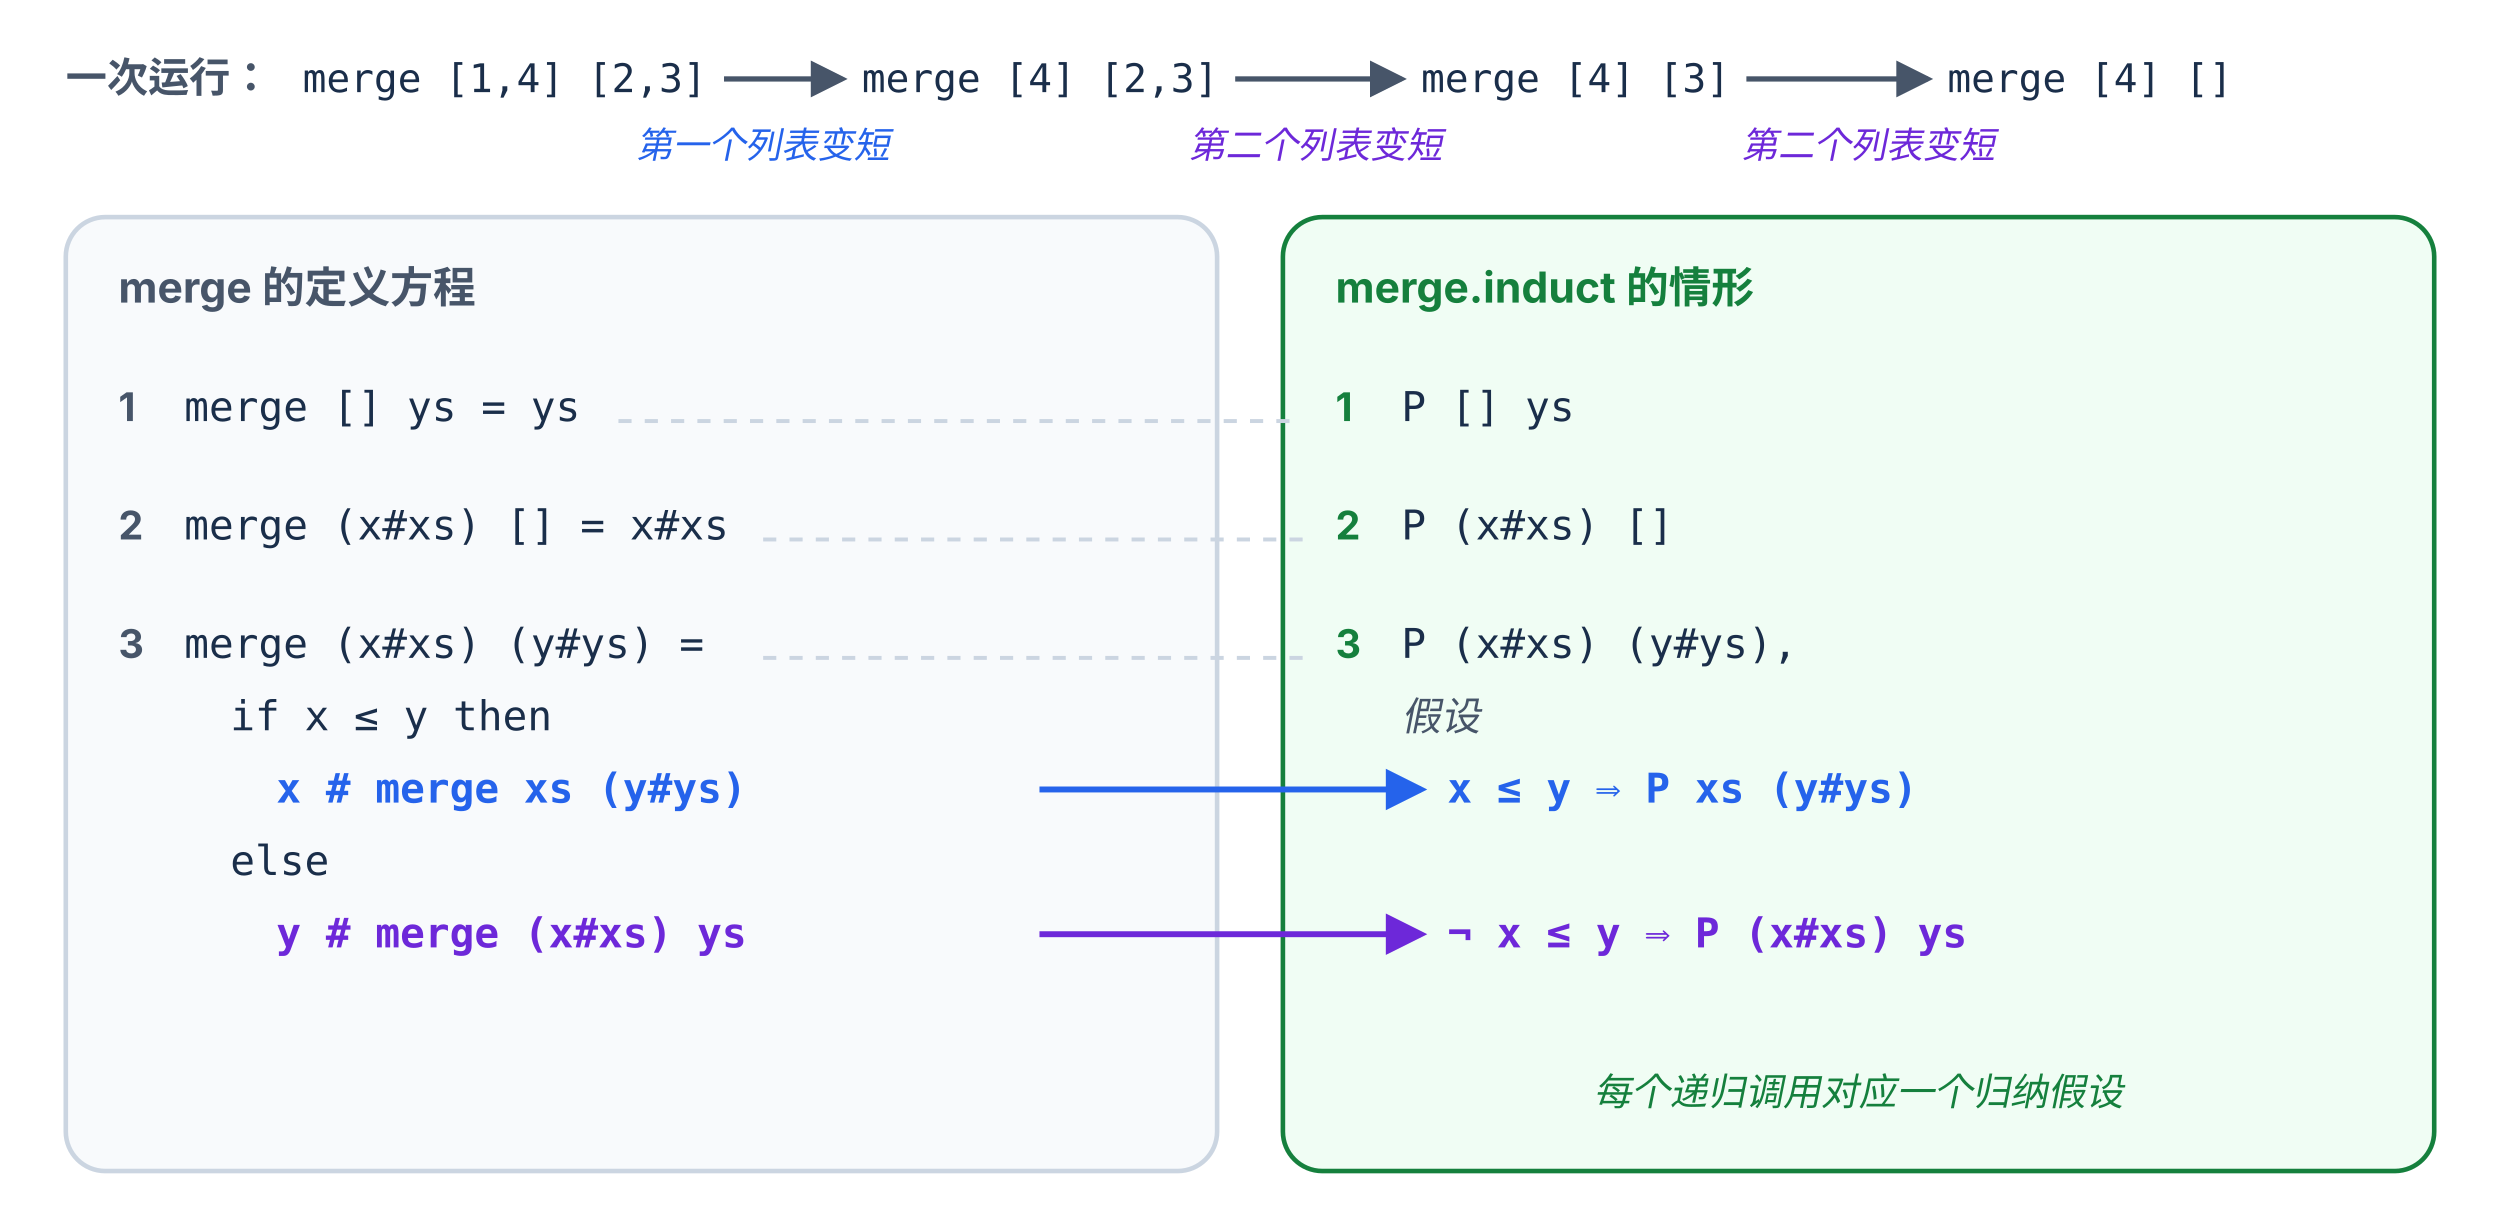
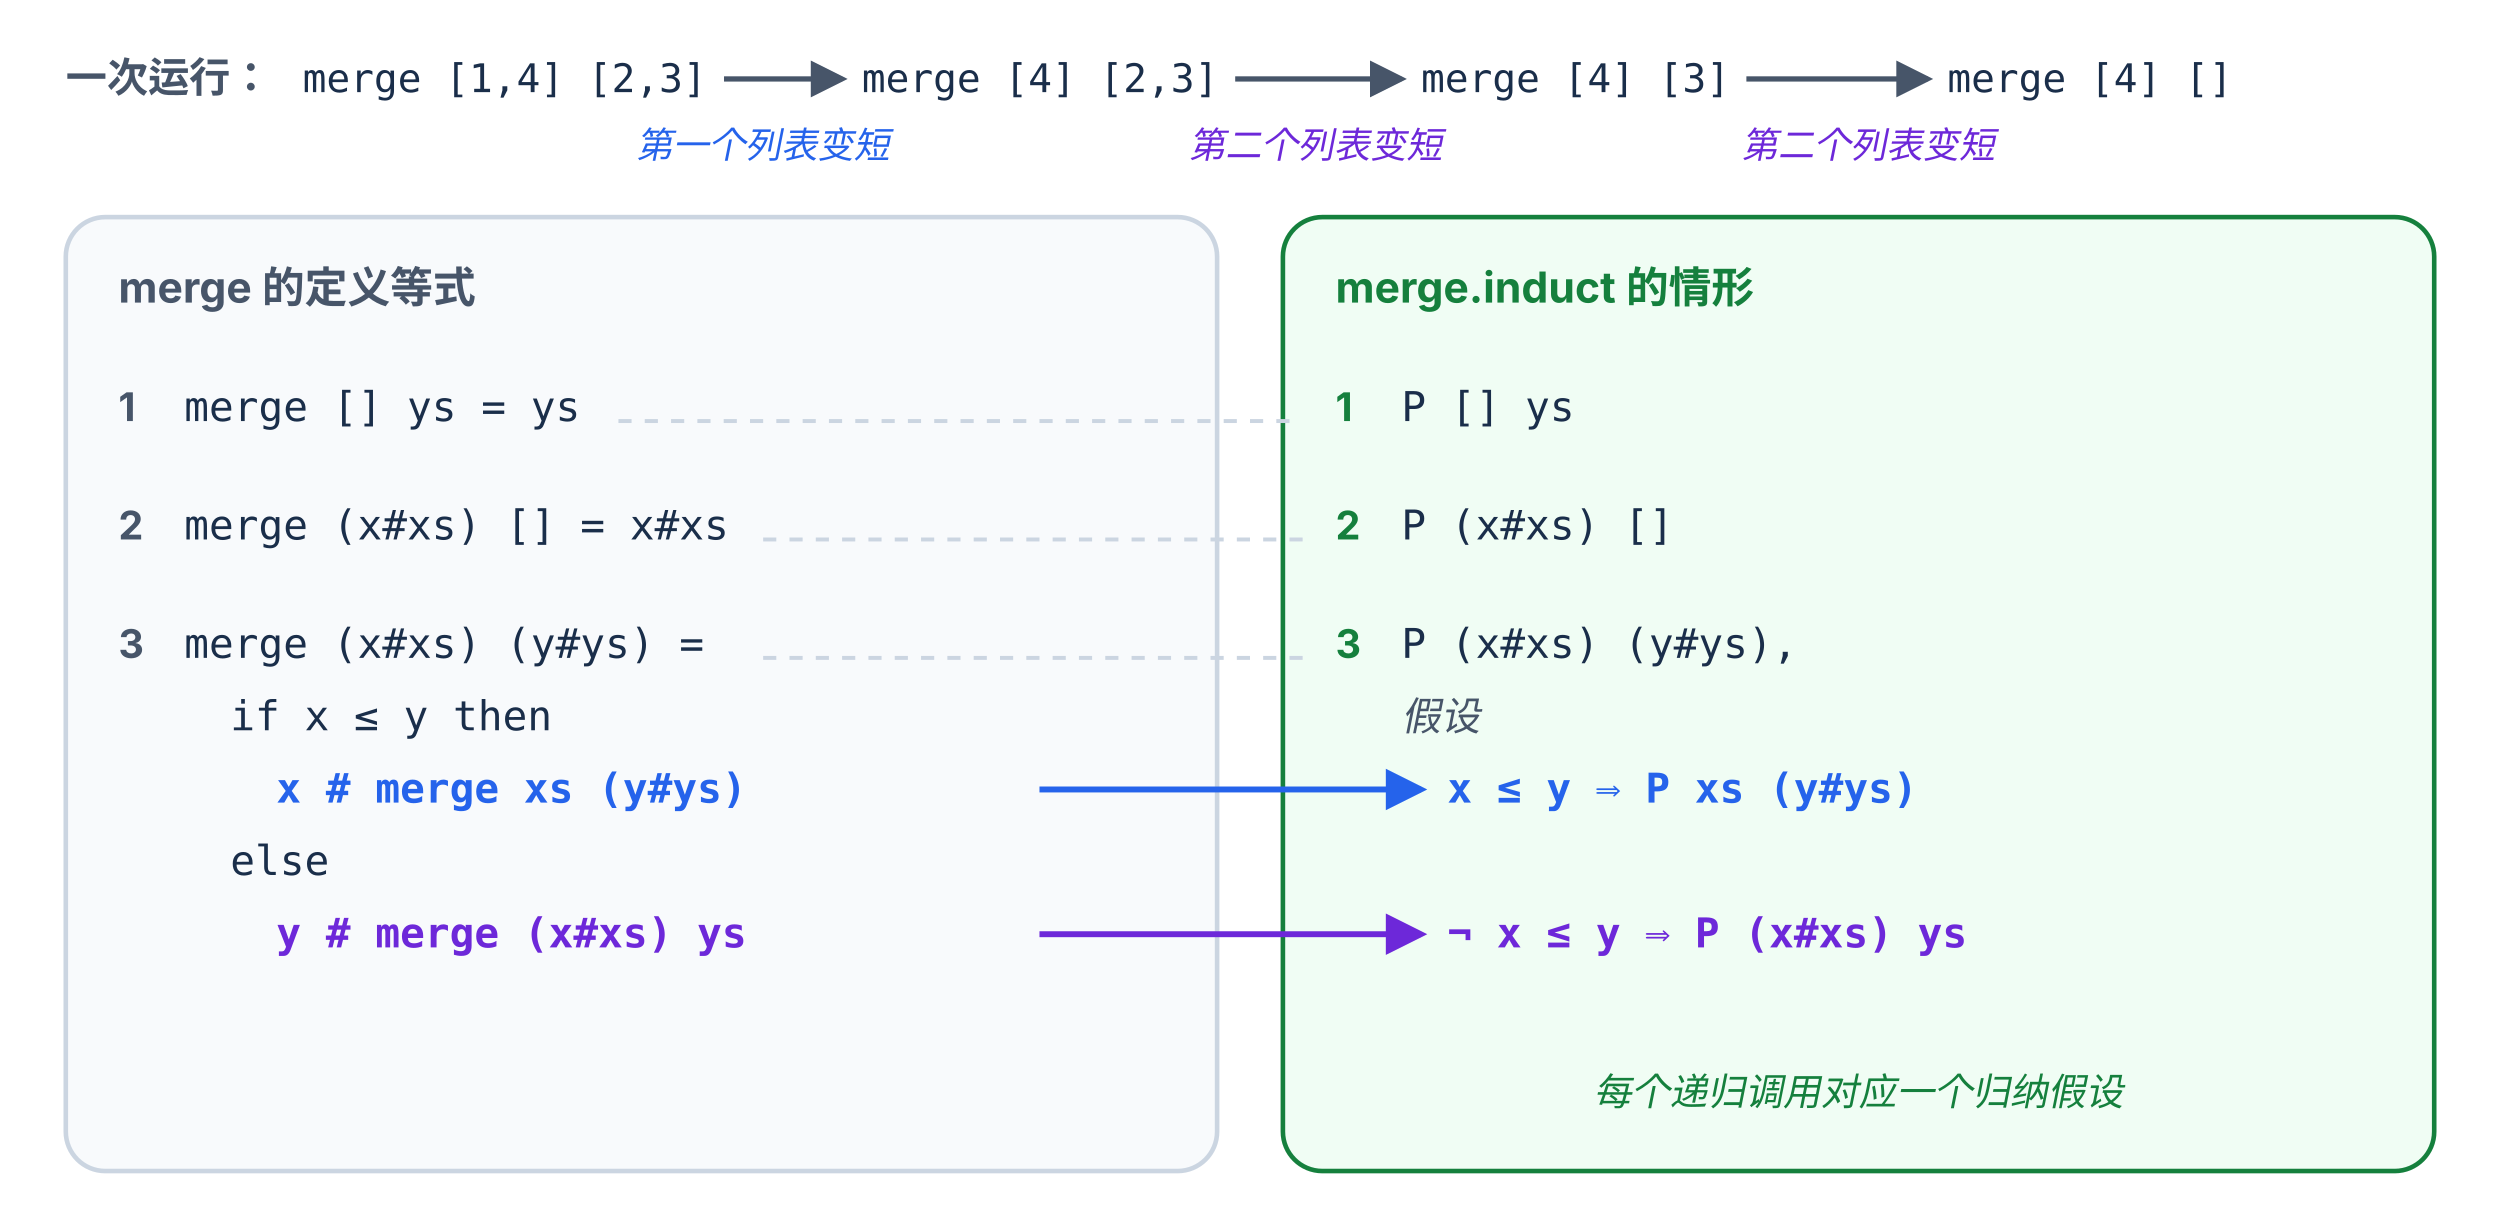
<svg xmlns="http://www.w3.org/2000/svg" viewBox="0 0 760 372" width="760" height="372" role="img">
  <defs>
    <marker id="ah-2563EB" viewBox="0 0 10 10" refX="8.5" refY="5" markerWidth="7" markerHeight="7" orient="auto-start-reverse">
      <path d="M0 0 10 5 0 10z" fill="#2563EB" />
    </marker>
    <marker id="ah-475569" viewBox="0 0 10 10" refX="8.5" refY="5" markerWidth="7" markerHeight="7" orient="auto-start-reverse">
      <path d="M0 0 10 5 0 10z" fill="#475569" />
    </marker>
    <marker id="ah-6D28D9" viewBox="0 0 10 10" refX="8.5" refY="5" markerWidth="7" markerHeight="7" orient="auto-start-reverse">
      <path d="M0 0 10 5 0 10z" fill="#6D28D9" />
    </marker>
  </defs>
  <text x="20" y="28" font-family="'DM Sans', system-ui, -apple-system, 'Segoe UI', 'PingFang SC', 'Hiragino Sans GB', 'Microsoft YaHei', 'Noto Sans SC', sans-serif" font-size="12.5" font-weight="700" fill="#475569" text-anchor="start">一次运行：</text>
  <text x="92" y="28" font-family="'Isabelle DejaVu Sans Mono', 'DejaVu Sans Mono', Consolas, Menlo, 'PingFang SC', 'Microsoft YaHei', monospace" font-size="12" font-weight="400" fill="#1A2E4A" text-anchor="start">merge [1,4] [2,3]</text>
  <text x="262" y="28" font-family="'Isabelle DejaVu Sans Mono', 'DejaVu Sans Mono', Consolas, Menlo, 'PingFang SC', 'Microsoft YaHei', monospace" font-size="12" font-weight="400" fill="#1A2E4A" text-anchor="start">merge [4] [2,3]</text>
  <text x="432" y="28" font-family="'Isabelle DejaVu Sans Mono', 'DejaVu Sans Mono', Consolas, Menlo, 'PingFang SC', 'Microsoft YaHei', monospace" font-size="12" font-weight="400" fill="#1A2E4A" text-anchor="start">merge [4] [3]</text>
  <text x="592" y="28" font-family="'Isabelle DejaVu Sans Mono', 'DejaVu Sans Mono', Consolas, Menlo, 'PingFang SC', 'Microsoft YaHei', monospace" font-size="12" font-weight="400" fill="#1A2E4A" text-anchor="start">merge [4] []</text>
  <line x1="220.1" y1="24" x2="256" y2="24" stroke="#475569" stroke-width="1.6" marker-end="url(#ah-475569)" />
  <line x1="375.5" y1="24" x2="426" y2="24" stroke="#475569" stroke-width="1.6" marker-end="url(#ah-475569)" />
  <line x1="530.9" y1="24" x2="586" y2="24" stroke="#475569" stroke-width="1.6" marker-end="url(#ah-475569)" />
  <text x="232" y="48" font-family="'DM Sans', system-ui, -apple-system, 'Segoe UI', 'PingFang SC', 'Hiragino Sans GB', 'Microsoft YaHei', 'Noto Sans SC', sans-serif" font-size="11" font-weight="400" fill="#2563EB" text-anchor="middle" font-style="italic">第一个列表变短</text>
  <text x="400" y="48" font-family="'DM Sans', system-ui, -apple-system, 'Segoe UI', 'PingFang SC', 'Hiragino Sans GB', 'Microsoft YaHei', 'Noto Sans SC', sans-serif" font-size="11" font-weight="400" fill="#6D28D9" text-anchor="middle" font-style="italic">第二个列表变短</text>
  <text x="568" y="48" font-family="'DM Sans', system-ui, -apple-system, 'Segoe UI', 'PingFang SC', 'Hiragino Sans GB', 'Microsoft YaHei', 'Noto Sans SC', sans-serif" font-size="11" font-weight="400" fill="#6D28D9" text-anchor="middle" font-style="italic">第二个列表变短</text>
  <rect x="20" y="66" width="350" height="290" rx="12" fill="#F8FAFC" stroke="#CBD5E1" stroke-width="1.4" />
  <rect x="390" y="66" width="350" height="290" rx="12" fill="#F0FDF4" stroke="#15803D" stroke-width="1.4" />
-   <text x="36" y="92" font-family="'DM Sans', system-ui, -apple-system, 'Segoe UI', 'PingFang SC', 'Hiragino Sans GB', 'Microsoft YaHei', 'Noto Sans SC', sans-serif" font-size="13" font-weight="700" fill="#475569" text-anchor="start">merge 的定义方程</text>
+   <text x="36" y="92" font-family="'DM Sans', system-ui, -apple-system, 'Segoe UI', 'PingFang SC', 'Hiragino Sans GB', 'Microsoft YaHei', 'Noto Sans SC', sans-serif" font-size="13" font-weight="700" fill="#475569" text-anchor="start">merge 的定义等式</text>
  <text x="406" y="92" font-family="'DM Sans', system-ui, -apple-system, 'Segoe UI', 'PingFang SC', 'Hiragino Sans GB', 'Microsoft YaHei', 'Noto Sans SC', sans-serif" font-size="13" font-weight="700" fill="#15803D" text-anchor="start">merge.induct 的情形</text>
  <text x="36" y="128" font-family="'DM Sans', system-ui, -apple-system, 'Segoe UI', 'PingFang SC', 'Hiragino Sans GB', 'Microsoft YaHei', 'Noto Sans SC', sans-serif" font-size="12" font-weight="700" fill="#475569" text-anchor="start">1</text>
  <text x="56" y="128" font-family="'Isabelle DejaVu Sans Mono', 'DejaVu Sans Mono', Consolas, Menlo, 'PingFang SC', 'Microsoft YaHei', monospace" font-size="12.5" font-weight="400" fill="#1A2E4A" text-anchor="start">merge [] ys = ys</text>
  <text x="36" y="164" font-family="'DM Sans', system-ui, -apple-system, 'Segoe UI', 'PingFang SC', 'Hiragino Sans GB', 'Microsoft YaHei', 'Noto Sans SC', sans-serif" font-size="12" font-weight="700" fill="#475569" text-anchor="start">2</text>
  <text x="56" y="164" font-family="'Isabelle DejaVu Sans Mono', 'DejaVu Sans Mono', Consolas, Menlo, 'PingFang SC', 'Microsoft YaHei', monospace" font-size="12.5" font-weight="400" fill="#1A2E4A" text-anchor="start">merge (x#xs) [] = x#xs</text>
  <text x="36" y="200" font-family="'DM Sans', system-ui, -apple-system, 'Segoe UI', 'PingFang SC', 'Hiragino Sans GB', 'Microsoft YaHei', 'Noto Sans SC', sans-serif" font-size="12" font-weight="700" fill="#475569" text-anchor="start">3</text>
  <text x="56" y="200" font-family="'Isabelle DejaVu Sans Mono', 'DejaVu Sans Mono', Consolas, Menlo, 'PingFang SC', 'Microsoft YaHei', monospace" font-size="12.5" font-weight="400" fill="#1A2E4A" text-anchor="start">merge (x#xs) (y#ys) =</text>
  <text x="70" y="222" font-family="'Isabelle DejaVu Sans Mono', 'DejaVu Sans Mono', Consolas, Menlo, 'PingFang SC', 'Microsoft YaHei', monospace" font-size="12.5" font-weight="400" fill="#1A2E4A" text-anchor="start">if x ≤ y then</text>
  <text x="84" y="244" font-family="'Isabelle DejaVu Sans Mono', 'DejaVu Sans Mono', Consolas, Menlo, 'PingFang SC', 'Microsoft YaHei', monospace" font-size="12.5" font-weight="600" fill="#2563EB" text-anchor="start">x # merge xs (y#ys)</text>
  <text x="70" y="266" font-family="'Isabelle DejaVu Sans Mono', 'DejaVu Sans Mono', Consolas, Menlo, 'PingFang SC', 'Microsoft YaHei', monospace" font-size="12.5" font-weight="400" fill="#1A2E4A" text-anchor="start">else</text>
  <text x="84" y="288" font-family="'Isabelle DejaVu Sans Mono', 'DejaVu Sans Mono', Consolas, Menlo, 'PingFang SC', 'Microsoft YaHei', monospace" font-size="12.5" font-weight="600" fill="#6D28D9" text-anchor="start">y # merge (x#xs) ys</text>
  <text x="406" y="128" font-family="'DM Sans', system-ui, -apple-system, 'Segoe UI', 'PingFang SC', 'Hiragino Sans GB', 'Microsoft YaHei', 'Noto Sans SC', sans-serif" font-size="12" font-weight="700" fill="#15803D" text-anchor="start">1</text>
  <text x="426" y="128" font-family="'Isabelle DejaVu Sans Mono', 'DejaVu Sans Mono', Consolas, Menlo, 'PingFang SC', 'Microsoft YaHei', monospace" font-size="12.5" font-weight="400" fill="#1A2E4A" text-anchor="start">P [] ys</text>
  <text x="406" y="164" font-family="'DM Sans', system-ui, -apple-system, 'Segoe UI', 'PingFang SC', 'Hiragino Sans GB', 'Microsoft YaHei', 'Noto Sans SC', sans-serif" font-size="12" font-weight="700" fill="#15803D" text-anchor="start">2</text>
  <text x="426" y="164" font-family="'Isabelle DejaVu Sans Mono', 'DejaVu Sans Mono', Consolas, Menlo, 'PingFang SC', 'Microsoft YaHei', monospace" font-size="12.5" font-weight="400" fill="#1A2E4A" text-anchor="start">P (x#xs) []</text>
  <text x="406" y="200" font-family="'DM Sans', system-ui, -apple-system, 'Segoe UI', 'PingFang SC', 'Hiragino Sans GB', 'Microsoft YaHei', 'Noto Sans SC', sans-serif" font-size="12" font-weight="700" fill="#15803D" text-anchor="start">3</text>
  <text x="426" y="200" font-family="'Isabelle DejaVu Sans Mono', 'DejaVu Sans Mono', Consolas, Menlo, 'PingFang SC', 'Microsoft YaHei', monospace" font-size="12.5" font-weight="400" fill="#1A2E4A" text-anchor="start">P (x#xs) (y#ys),</text>
  <text x="426" y="222" font-family="'DM Sans', system-ui, -apple-system, 'Segoe UI', 'PingFang SC', 'Hiragino Sans GB', 'Microsoft YaHei', 'Noto Sans SC', sans-serif" font-size="12" font-weight="400" fill="#475569" text-anchor="start" font-style="italic">假设</text>
  <text x="440" y="244" font-family="'Isabelle DejaVu Sans Mono', 'DejaVu Sans Mono', Consolas, Menlo, 'PingFang SC', 'Microsoft YaHei', monospace" font-size="12.5" font-weight="600" fill="#2563EB" text-anchor="start">x ≤ y ⟹ P xs (y#ys)</text>
  <text x="440" y="288" font-family="'Isabelle DejaVu Sans Mono', 'DejaVu Sans Mono', Consolas, Menlo, 'PingFang SC', 'Microsoft YaHei', monospace" font-size="12.5" font-weight="600" fill="#6D28D9" text-anchor="start">¬ x ≤ y ⟹ P (x#xs) ys</text>
  <line x1="316" y1="240" x2="432" y2="240" stroke="#2563EB" stroke-width="1.8" marker-end="url(#ah-2563EB)" />
  <line x1="316" y1="284" x2="432" y2="284" stroke="#6D28D9" stroke-width="1.8" marker-end="url(#ah-6D28D9)" />
  <line x1="188" y1="128" x2="396" y2="128" stroke="#CBD5E1" stroke-width="1.2" stroke-dasharray="4 4" />
  <line x1="232" y1="164" x2="396" y2="164" stroke="#CBD5E1" stroke-width="1.2" stroke-dasharray="4 4" />
  <line x1="232" y1="200" x2="396" y2="200" stroke="#CBD5E1" stroke-width="1.2" stroke-dasharray="4 4" />
  <text x="565" y="336" font-family="'DM Sans', system-ui, -apple-system, 'Segoe UI', 'PingFang SC', 'Hiragino Sans GB', 'Microsoft YaHei', 'Noto Sans SC', sans-serif" font-size="11.5" font-weight="400" fill="#15803D" text-anchor="middle" font-style="italic">每个递归调用对应一个归纳假设</text>
</svg>
